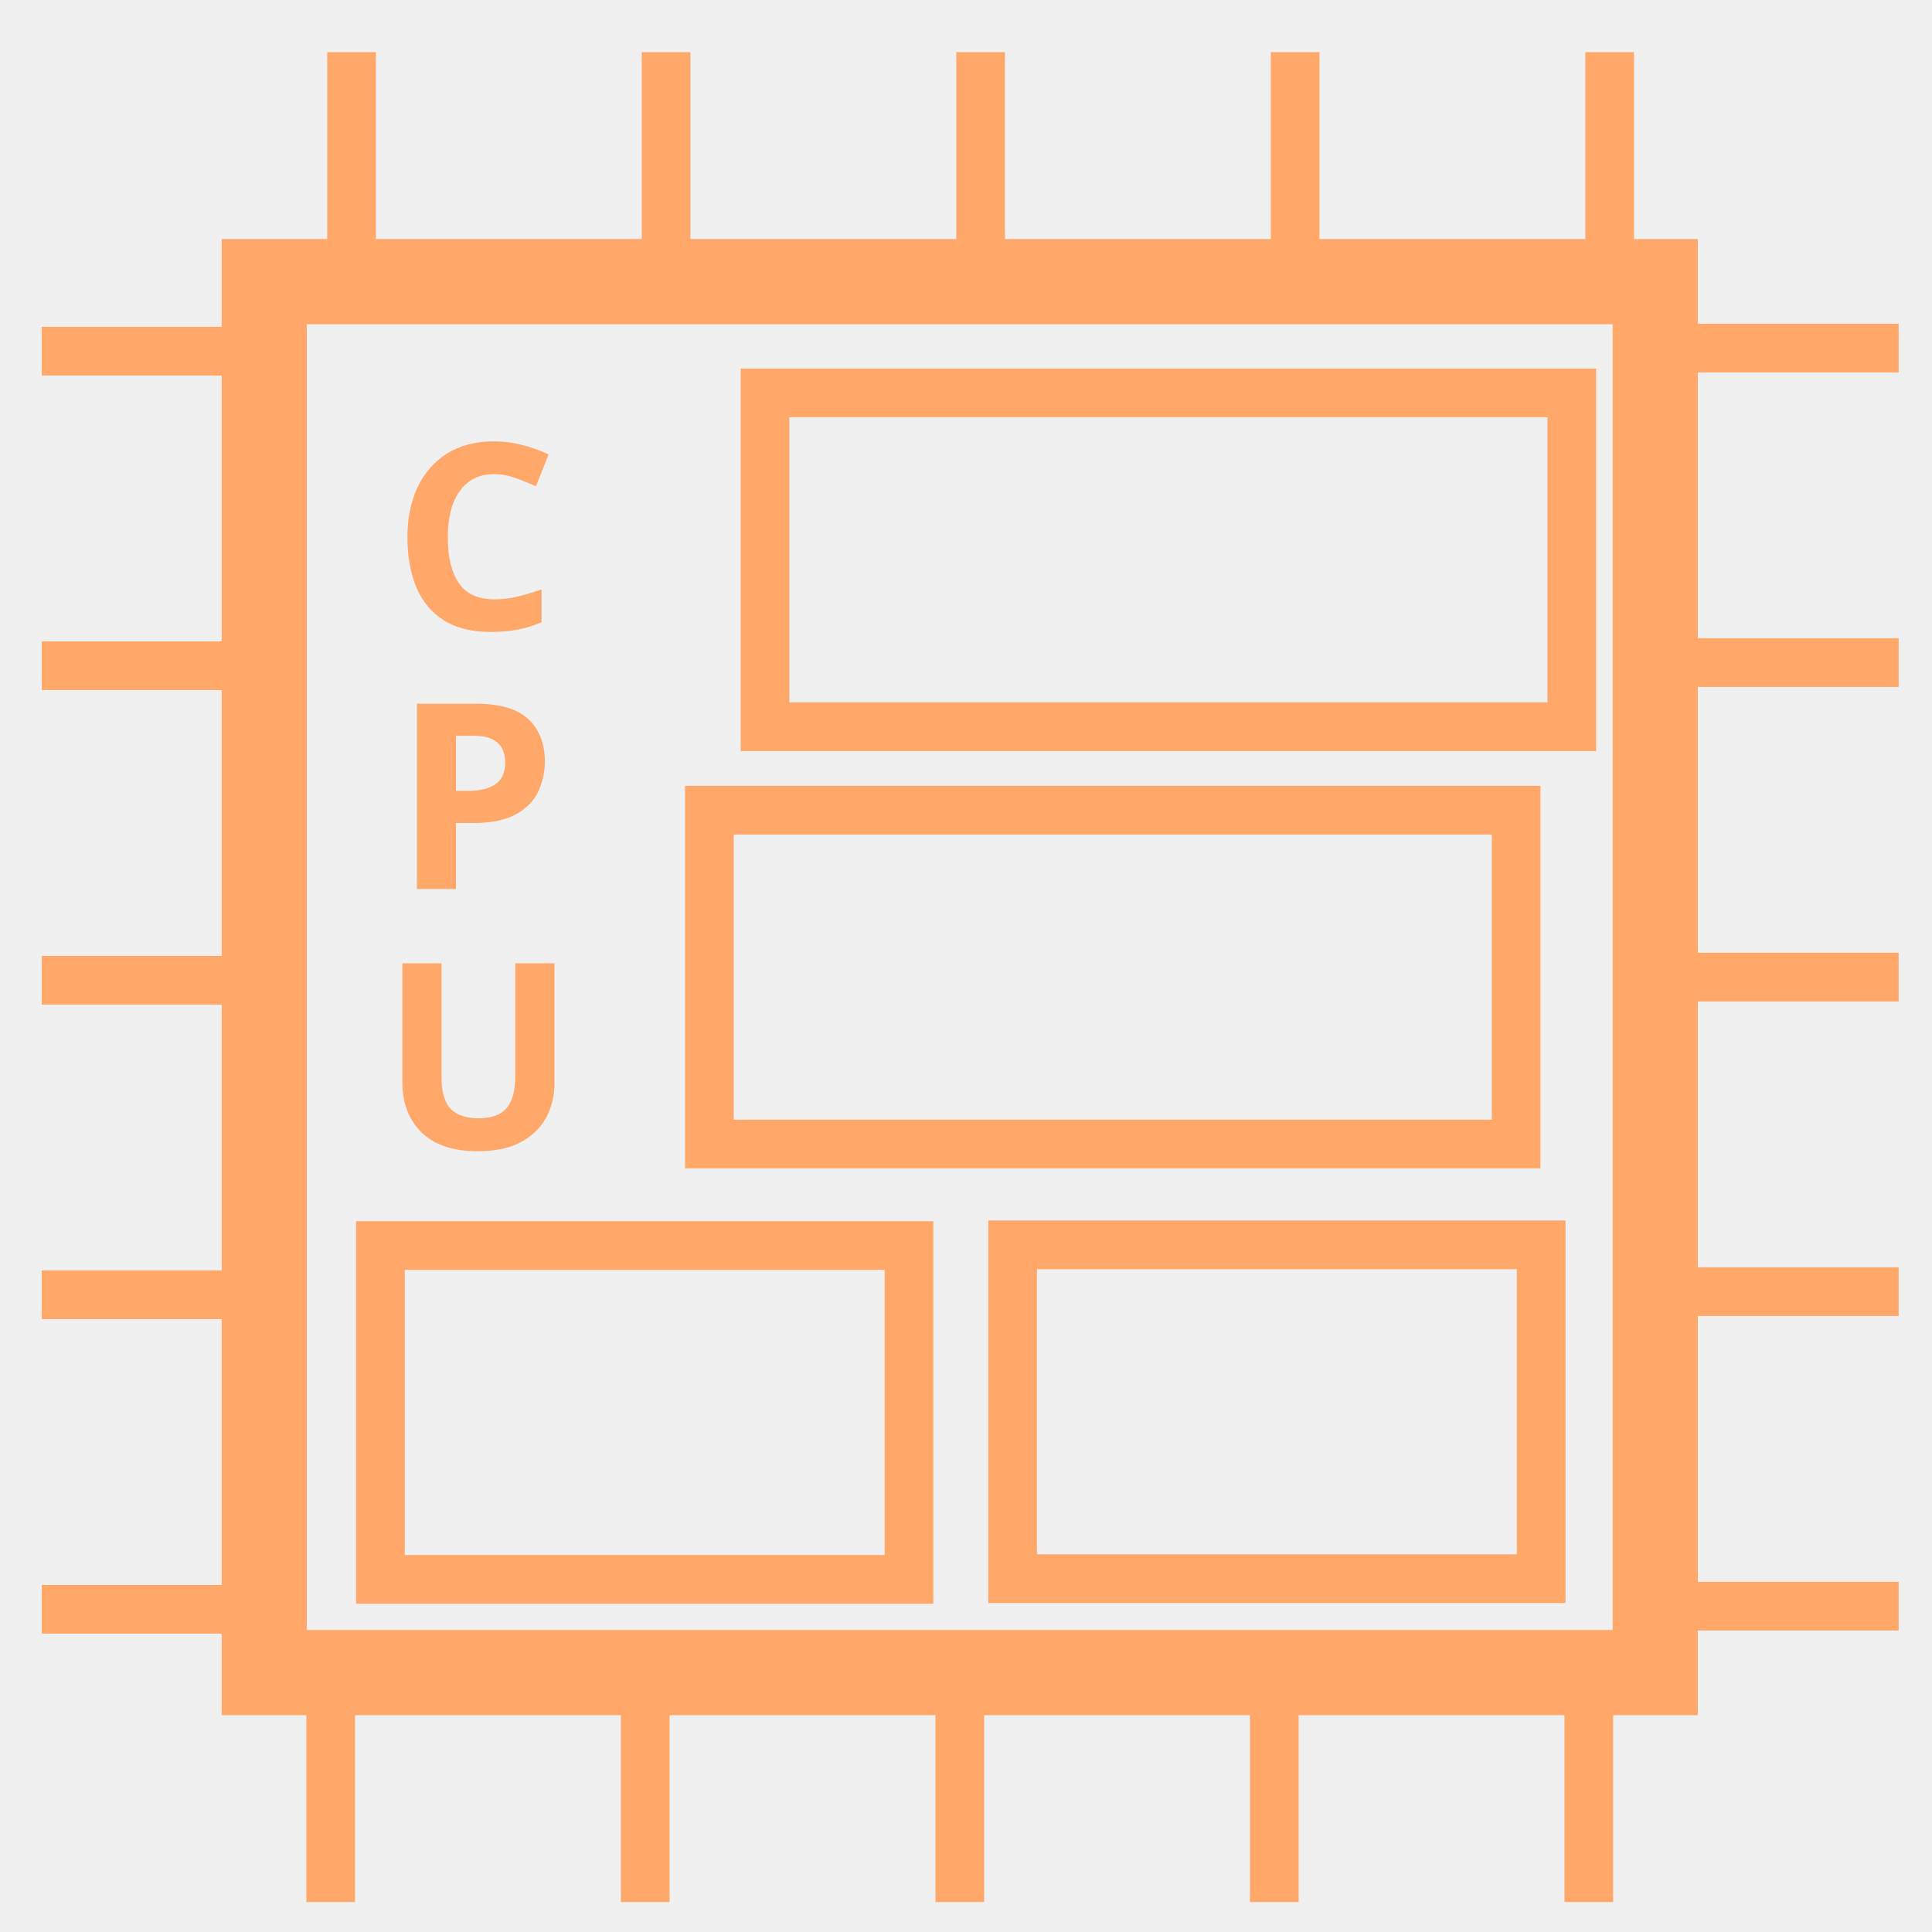
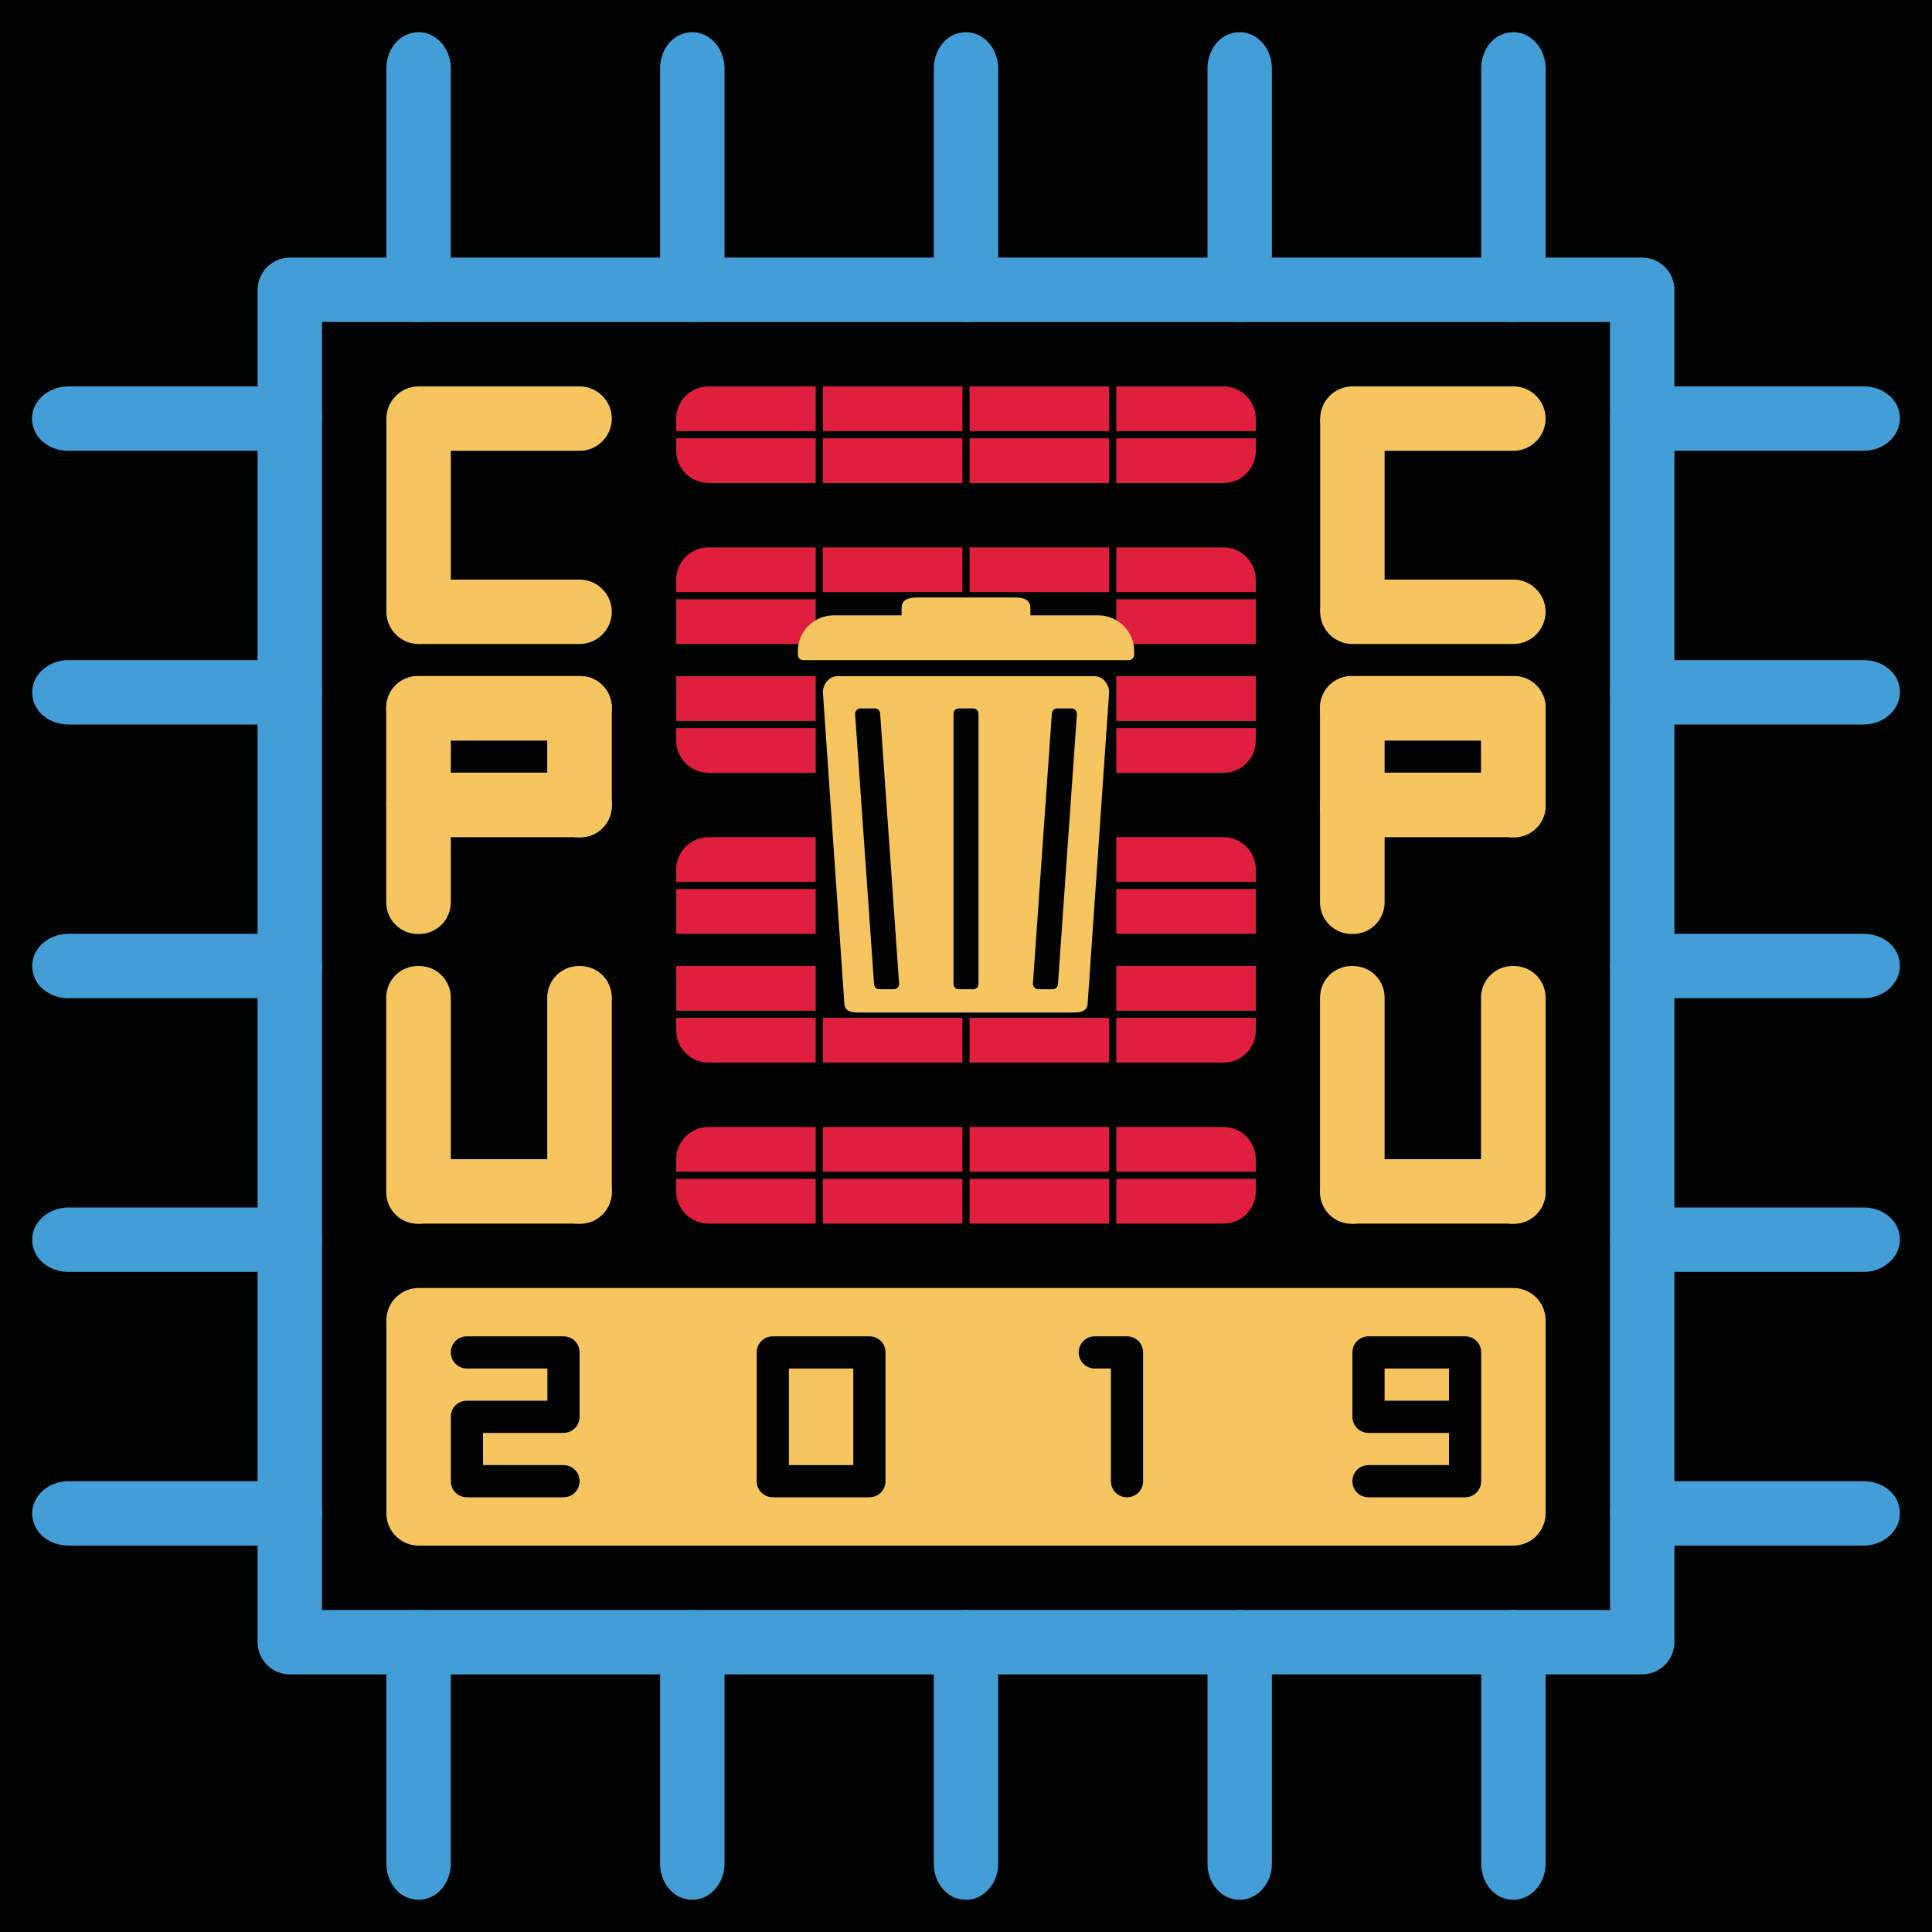
- <svg xmlns="http://www.w3.org/2000/svg" width="210mm" height="210mm" viewBox="0 0 210 210" version="1.1" id="svg8">
-   <defs id="defs2" />
-   <g id="layer1" transform="translate(0,-87)">
-     <rect style="opacity:1;fill:none;fill-opacity:1;stroke:#ffa86a;stroke-width:9.26;stroke-linejoin:miter;stroke-miterlimit:10;stroke-dasharray:none;stroke-dashoffset:0;stroke-opacity:1" id="rect828" width="151.19" height="151.19" x="28.726" y="117.613" />
-     <rect style="opacity:1;fill:none;fill-opacity:1;stroke:#ffa86a;stroke-width:5.292;stroke-linejoin:miter;stroke-miterlimit:10;stroke-dasharray:none;stroke-dashoffset:0;stroke-opacity:1" id="rect830" width="57.452" height="36.286" x="41.351" y="222.386" />
-     <rect style="opacity:1;fill:none;fill-opacity:1;stroke:#ffa86a;stroke-width:5.292;stroke-linejoin:miter;stroke-miterlimit:10;stroke-dasharray:none;stroke-dashoffset:0;stroke-opacity:1" id="rect830-5" width="57.452" height="36.286" x="110.067" y="222.311" />
-     <rect style="opacity:1;fill:none;fill-opacity:1;stroke:#ffa86a;stroke-width:5.292;stroke-linejoin:miter;stroke-miterlimit:10;stroke-dasharray:none;stroke-dashoffset:0;stroke-opacity:1" id="rect847" width="87.69" height="36.286" x="83.155" y="129.708" />
-     <rect style="opacity:1;fill:none;fill-opacity:1;stroke:#ffa86a;stroke-width:5.292;stroke-linejoin:miter;stroke-miterlimit:10;stroke-dasharray:none;stroke-dashoffset:0;stroke-opacity:1" id="rect847-7" width="87.69" height="36.286" x="77.107" y="175.064" />
-     <path style="fill:none;stroke:#ffa86a;stroke-width:5.292;stroke-linecap:butt;stroke-linejoin:miter;stroke-miterlimit:4;stroke-dasharray:none;stroke-opacity:1" d="M 4.536,125.172 H 28.726" id="path866" />
-     <path style="fill:none;stroke:#ffa86a;stroke-width:5.292;stroke-linecap:butt;stroke-linejoin:miter;stroke-miterlimit:4;stroke-dasharray:none;stroke-opacity:1" d="M 4.536,159.36 H 28.726" id="path866-9" />
-     <path style="fill:none;stroke:#ffa86a;stroke-width:5.292;stroke-linecap:butt;stroke-linejoin:miter;stroke-miterlimit:4;stroke-dasharray:none;stroke-opacity:1" d="M 4.536,193.548 H 28.726" id="path866-0" />
-     <path style="fill:none;stroke:#ffa86a;stroke-width:5.292;stroke-linecap:butt;stroke-linejoin:miter;stroke-miterlimit:4;stroke-dasharray:none;stroke-opacity:1" d="M 4.536,227.736 H 28.726" id="path866-4" />
-     <path style="fill:none;stroke:#ffa86a;stroke-width:5.292;stroke-linecap:butt;stroke-linejoin:miter;stroke-miterlimit:4;stroke-dasharray:none;stroke-opacity:1" d="M 4.536,261.924 H 28.726" id="path866-8" />
-     <path style="fill:none;stroke:#ffa86a;stroke-width:5.292;stroke-linecap:butt;stroke-linejoin:miter;stroke-miterlimit:4;stroke-dasharray:none;stroke-opacity:1" d="M 182.185,124.832 H 206.375" id="path866-7" />
-     <path style="fill:none;stroke:#ffa86a;stroke-width:5.292;stroke-linecap:butt;stroke-linejoin:miter;stroke-miterlimit:4;stroke-dasharray:none;stroke-opacity:1" d="M 182.185,159.02 H 206.375" id="path866-9-3" />
-     <path style="fill:none;stroke:#ffa86a;stroke-width:5.292;stroke-linecap:butt;stroke-linejoin:miter;stroke-miterlimit:4;stroke-dasharray:none;stroke-opacity:1" d="M 182.185,193.208 H 206.375" id="path866-0-3" />
-     <path style="fill:none;stroke:#ffa86a;stroke-width:5.292;stroke-linecap:butt;stroke-linejoin:miter;stroke-miterlimit:4;stroke-dasharray:none;stroke-opacity:1" d="M 182.185,227.396 H 206.375" id="path866-4-5" />
-     <path style="fill:none;stroke:#ffa86a;stroke-width:5.292;stroke-linecap:butt;stroke-linejoin:miter;stroke-miterlimit:4;stroke-dasharray:none;stroke-opacity:1" d="M 182.185,261.584 H 206.375" id="path866-8-8" />
-     <g id="g960" transform="rotate(90,99.52166,265.514)" style="stroke:#ffa86a;stroke-opacity:1">
-       <path id="path866-7-5" d="m 103.565,329.09 h 24.19" style="fill:none;stroke:#ffa86a;stroke-width:5.292;stroke-linecap:butt;stroke-linejoin:miter;stroke-miterlimit:4;stroke-dasharray:none;stroke-opacity:1" />
-       <path id="path866-9-3-3" d="m 103.565,294.902 h 24.19" style="fill:none;stroke:#ffa86a;stroke-width:5.292;stroke-linecap:butt;stroke-linejoin:miter;stroke-miterlimit:4;stroke-dasharray:none;stroke-opacity:1" />
-       <path id="path866-0-3-5" d="m 103.565,260.714 h 24.19" style="fill:none;stroke:#ffa86a;stroke-width:5.292;stroke-linecap:butt;stroke-linejoin:miter;stroke-miterlimit:4;stroke-dasharray:none;stroke-opacity:1" />
-       <path id="path866-4-5-0" d="m 103.565,226.526 h 24.19" style="fill:none;stroke:#ffa86a;stroke-width:5.292;stroke-linecap:butt;stroke-linejoin:miter;stroke-miterlimit:4;stroke-dasharray:none;stroke-opacity:1" />
-       <path id="path866-8-8-2" d="m 103.565,192.338 h 24.19" style="fill:none;stroke:#ffa86a;stroke-width:5.292;stroke-linecap:butt;stroke-linejoin:miter;stroke-miterlimit:4;stroke-dasharray:none;stroke-opacity:1" />
+ <svg xmlns="http://www.w3.org/2000/svg" version="1.1" id="Ebene_1" x="0px" y="0px" viewBox="0 0 1080 1080" style="enable-background:new 0 0 1080 1080;" xml:space="preserve">
+   <defs id="defs1101" />
+   <style type="text/css" id="style960">
+ 	.st0{display:none;}
+ 	.st1{display:inline;}
+ 	.st2{fill:none;stroke:#FFFFFF;stroke-width:20;stroke-linecap:round;stroke-linejoin:round;stroke-miterlimit:10;}
+ 	.st3{display:inline;fill:none;stroke:#FFFFFF;stroke-width:20;stroke-linejoin:round;stroke-miterlimit:10;}
+ 	.st4{fill:#010202;}
+ 	.st5{fill:#439DD6;}
+ 	.st6{fill:#F7C560;}
+ 	.st7{fill:#E01F3F;}
+ </style>
+   <g id="CPU_Rahmen_-_Linien" class="st0">
+     <g id="Zacken_Rechts_1_" class="st1">
+       <line id="XMLID_56_" class="st2" x1="750" y1="702" x2="810" y2="702" />
+       <line id="XMLID_55_" class="st2" x1="750" y1="648" x2="810" y2="648" />
+       <line id="XMLID_54_" class="st2" x1="750" y1="594" x2="810" y2="594" />
+       <line id="XMLID_53_" class="st2" x1="750" y1="540" x2="810" y2="540" />
+       <line id="XMLID_52_" class="st2" x1="750" y1="486" x2="810" y2="486" />
+       <line id="XMLID_51_" class="st2" x1="750" y1="432" x2="810" y2="432" />
+       <line id="XMLID_50_" class="st2" x1="750" y1="378" x2="810" y2="378" />
    </g>
-     <g id="g960-1" transform="rotate(90,189.102,178.2015)" style="stroke:#ffa86a;stroke-opacity:1">
-       <path id="path866-7-5-2" d="m 103.565,329.09 h 24.19" style="fill:none;stroke:#ffa86a;stroke-width:5.292;stroke-linecap:butt;stroke-linejoin:miter;stroke-miterlimit:4;stroke-dasharray:none;stroke-opacity:1" />
-       <path id="path866-9-3-3-2" d="m 103.565,294.902 h 24.19" style="fill:none;stroke:#ffa86a;stroke-width:5.292;stroke-linecap:butt;stroke-linejoin:miter;stroke-miterlimit:4;stroke-dasharray:none;stroke-opacity:1" />
-       <path id="path866-0-3-5-0" d="m 103.565,260.714 h 24.19" style="fill:none;stroke:#ffa86a;stroke-width:5.292;stroke-linecap:butt;stroke-linejoin:miter;stroke-miterlimit:4;stroke-dasharray:none;stroke-opacity:1" />
-       <path id="path866-4-5-0-3" d="m 103.565,226.526 h 24.19" style="fill:none;stroke:#ffa86a;stroke-width:5.292;stroke-linecap:butt;stroke-linejoin:miter;stroke-miterlimit:4;stroke-dasharray:none;stroke-opacity:1" />
-       <path id="path866-8-8-2-8" d="m 103.565,192.338 h 24.19" style="fill:none;stroke:#ffa86a;stroke-width:5.292;stroke-linecap:butt;stroke-linejoin:miter;stroke-miterlimit:4;stroke-dasharray:none;stroke-opacity:1" />
+     <g id="Zacken_Links_1_" class="st1">
+       <line id="XMLID_49_" class="st2" x1="270" y1="702" x2="330" y2="702" />
+       <line id="XMLID_48_" class="st2" x1="270" y1="648" x2="330" y2="648" />
+       <line id="XMLID_47_" class="st2" x1="270" y1="594" x2="330" y2="594" />
+       <line id="XMLID_46_" class="st2" x1="270" y1="540" x2="330" y2="540" />
+       <line id="XMLID_45_" class="st2" x1="270" y1="486" x2="330" y2="486" />
+       <line id="XMLID_44_" class="st2" x1="270" y1="432" x2="330" y2="432" />
+       <line id="XMLID_43_" class="st2" x1="270" y1="378" x2="330" y2="378" />
    </g>
-     <text xml:space="preserve" style="font-style:normal;font-variant:normal;font-weight:normal;font-stretch:normal;font-size:1.411px;line-height:0;font-family:'Agency FB';-inkscape-font-specification:'Agency FB';font-variant-ligatures:normal;font-variant-caps:normal;font-variant-numeric:normal;text-align:center;letter-spacing:0px;word-spacing:0px;writing-mode:lr-tb;text-anchor:middle;fill:#ffa86a;fill-opacity:1;stroke:none;stroke-width:0.265;stroke-opacity:1;" x="52.917" y="155.41" id="text994">
-       <tspan x="52.917" y="155.41" style="font-style:normal;font-variant:normal;font-weight:bold;font-stretch:condensed;font-size:28.222px;line-height:1;font-family:'Agency FB';-inkscape-font-specification:'Agency FB Bold Condensed';stroke-width:0.265;stroke:none;stroke-opacity:1;fill:#ffa86a;fill-opacity:1;" id="tspan1004">C</tspan>
-       <tspan x="52.917" y="183.632" style="font-style:normal;font-variant:normal;font-weight:bold;font-stretch:condensed;font-size:28.222px;line-height:1;font-family:'Agency FB';-inkscape-font-specification:'Agency FB Bold Condensed';stroke-width:0.265;stroke:none;stroke-opacity:1;fill:#ffa86a;fill-opacity:1;" id="tspan1012">P</tspan>
-       <tspan x="52.917" y="211.854" style="font-style:normal;font-variant:normal;font-weight:bold;font-stretch:condensed;font-size:28.222px;line-height:1;font-family:'Agency FB';-inkscape-font-specification:'Agency FB Bold Condensed';stroke-width:0.265;stroke:none;stroke-opacity:1;fill:#ffa86a;fill-opacity:1;" id="tspan1014">U</tspan>
-     </text>
+     <g id="Zacken_Unten_1_" class="st1">
+       <line id="XMLID_42_" class="st2" x1="702" y1="810" x2="702" y2="750" />
+       <line id="XMLID_41_" class="st2" x1="648" y1="810" x2="648" y2="750" />
+       <line id="XMLID_40_" class="st2" x1="594" y1="810" x2="594" y2="750" />
+       <line id="XMLID_39_" class="st2" x1="540" y1="810" x2="540" y2="750" />
+       <line id="XMLID_38_" class="st2" x1="486" y1="810" x2="486" y2="750" />
+       <line id="XMLID_37_" class="st2" x1="432" y1="810" x2="432" y2="750" />
+       <line id="XMLID_34_" class="st2" x1="378" y1="810" x2="378" y2="750" />
+     </g>
+     <g id="Zacken_Oben_1_" class="st1">
+       <line id="XMLID_33_" class="st2" x1="702" y1="270" x2="702" y2="330" />
+       <line id="XMLID_32_" class="st2" x1="648" y1="330" x2="648" y2="270" />
+       <line id="XMLID_29_" class="st2" x1="594" y1="330" x2="594" y2="270" />
+       <line id="XMLID_27_" class="st2" x1="540" y1="330" x2="540" y2="270" />
+       <line id="XMLID_22_" class="st2" x1="486" y1="330" x2="486" y2="270" />
+       <line id="XMLID_3_" class="st2" x1="432" y1="330" x2="432" y2="270" />
+       <line id="XMLID_4_" class="st2" x1="378" y1="386.6" x2="378" y2="296.6" />
+     </g>
+     <rect id="Mitte_1_" x="330" y="330" class="st3" width="420" height="420" />
+   </g>
+   <rect id="Hintergrund" class="st4" width="1080" height="1080" />
+   <g id="CPU_Rahmen">
+     <g id="XMLID_95_">
+       <g id="Pins_Rechts_8_">
+         <path id="_x36__35_" class="st5" d="M1041.8,864H920.2c-8.7,0-16.6-4.9-19.2-12.3c-4.3-12.4,6-23.7,19.3-23.7h121.6     c8.7,0,16.6,4.9,19.2,12.3C1065.3,852.7,1055,864,1041.8,864z" />
+         <path id="_x34__17_" class="st5" d="M1041.8,711H920.2c-8.7,0-16.6-4.9-19.2-12.3c-4.3-12.4,6-23.7,19.3-23.7h121.6     c8.7,0,16.6,4.9,19.2,12.3C1065.3,699.7,1055,711,1041.8,711z" />
+         <path id="_x33__27_" class="st5" d="M1041.8,558H920.2c-8.7,0-16.6-4.9-19.2-12.3c-4.3-12.4,6-23.7,19.3-23.7h121.6     c8.7,0,16.6,4.9,19.2,12.3C1065.3,546.7,1055,558,1041.8,558z" />
+         <path id="_x32__9_" class="st5" d="M1041.8,405H920.2c-8.7,0-16.6-4.9-19.2-12.3c-4.3-12.4,6-23.7,19.3-23.7h121.6     c8.7,0,16.6,4.9,19.2,12.3C1065.3,393.7,1055,405,1041.8,405z" />
+         <path id="_x30__35_" class="st5" d="M1041.8,252l-121.6,0c-8.7,0-16.6-4.9-19.2-12.3c-4.3-12.4,6-23.7,19.3-23.7h121.6     c8.7,0,16.6,4.9,19.2,12.3C1065.3,240.7,1055,252,1041.8,252z" />
+       </g>
+       <g id="Pins_Links_8_">
+         <path id="_x36__34_" class="st5" d="M159.8,864H38.2c-8.7,0-16.6-4.9-19.2-12.3c-4.3-12.4,6-23.7,19.3-23.7h121.6     c8.7,0,16.6,4.9,19.2,12.3C183.3,852.7,173,864,159.8,864z" />
+         <path id="_x35__26_" class="st5" d="M159.8,711H38.2c-8.7,0-16.6-4.9-19.2-12.3c-4.3-12.4,6-23.7,19.3-23.7h121.6     c8.7,0,16.6,4.9,19.2,12.3C183.3,699.7,173,711,159.8,711z" />
+         <path id="_x34__16_" class="st5" d="M159.8,558H38.2c-8.7,0-16.6-4.9-19.2-12.3c-4.3-12.4,6-23.7,19.3-23.7h121.6     c8.7,0,16.6,4.9,19.2,12.3C183.3,546.7,173,558,159.8,558z" />
+         <path id="_x31__26_" class="st5" d="M159.7,405H38.2c-8.7,0-16.6-4.9-19.2-12.3c-4.3-12.4,6-23.7,19.3-23.7h121.6     c8.7,0,16.6,4.9,19.2,12.3C183.3,393.7,173,405,159.7,405z" />
+         <path id="_x30__34_" class="st5" d="M159.7,252l-121.6,0c-8.7,0-16.6-4.9-19.2-12.3c-4.3-12.4,6-23.7,19.3-23.7l121.6,0     c8.7,0,16.6,4.9,19.2,12.3C183.3,240.7,173,252,159.7,252z" />
+       </g>
+       <g id="Pins_Unten_8_">
+         <path id="_x36__33_" class="st5" d="M840.3,1061c-7.4-2.6-12.3-10.5-12.3-19.2V920.2c0-8.7,4.9-16.6,12.3-19.2     c12.4-4.3,23.7,6,23.7,19.3v121.5C864,1055,852.7,1065.3,840.3,1061z" />
+         <path id="_x35__25_" class="st5" d="M687.3,1061c-7.4-2.6-12.3-10.5-12.3-19.2V920.2c0-8.7,4.9-16.6,12.3-19.2     c12.4-4.3,23.7,6,23.7,19.3v121.5C711,1055,699.7,1065.3,687.3,1061z" />
+         <path id="_x33__26_" class="st5" d="M534.3,1061c-7.4-2.6-12.3-10.5-12.3-19.2V920.2c0-8.7,4.9-16.6,12.3-19.2     c12.4-4.3,23.7,6,23.7,19.3v121.5C558,1055,546.7,1065.3,534.3,1061z" />
+         <path id="_x31__25_" class="st5" d="M381.3,1061c-7.4-2.6-12.3-10.5-12.3-19.2V920.2c0-8.7,4.9-16.6,12.3-19.2     c12.4-4.3,23.7,6,23.7,19.3v121.5C405,1055,393.7,1065.3,381.3,1061z" />
+         <path id="_x30__33_" class="st5" d="M228.3,1061c-7.4-2.6-12.3-10.5-12.3-19.2V920.2c0-8.7,4.9-16.6,12.3-19.2     c12.4-4.3,23.7,6,23.7,19.3v121.5C252,1055,240.7,1065.3,228.3,1061z" />
+       </g>
+       <g id="Pins_Oben_8_">
+         <path id="_x36__32_" class="st5" d="M840.3,179c-7.4-2.6-12.3-10.5-12.3-19.2c0-25.8,0-95.9,0-121.6c0-8.7,4.9-16.6,12.3-19.2     c12.4-4.3,23.7,6,23.7,19.3v121.5C864,173,852.7,183.3,840.3,179z" />
+         <path id="_x35__24_" class="st5" d="M687.3,179c-7.4-2.6-12.3-10.5-12.3-19.2c0-25.8,0-95.9,0-121.6c0-8.7,4.9-16.6,12.3-19.2     c12.4-4.3,23.7,6,23.7,19.3v121.5C711,173,699.7,183.3,687.3,179z" />
+         <path id="_x33__25_" class="st5" d="M534.3,179c-7.4-2.6-12.3-10.5-12.3-19.2c0-25.8,0-95.9,0-121.6c0-8.7,4.9-16.6,12.3-19.2     c12.4-4.3,23.7,6,23.7,19.3v121.5C558,173,546.7,183.3,534.3,179z" />
+         <path id="_x31__24_" class="st5" d="M381.3,179c-7.4-2.6-12.3-10.5-12.3-19.2c0-25.8,0-95.9,0-121.6c0-8.7,4.9-16.6,12.3-19.2     c12.4-4.3,23.7,6,23.7,19.3v121.5C405,173,393.7,183.3,381.3,179z" />
+         <path id="_x30__32_" class="st5" d="M228.3,179c-7.4-2.6-12.3-10.5-12.3-19.2c0-25.8,0-95.9,0-121.6c0-8.7,4.9-16.6,12.3-19.2     c12.4-4.3,23.7,6,23.7,19.3v121.5C252,173,240.7,183.3,228.3,179z" />
+       </g>
+       <path id="Mitte_9_" class="st5" d="M918,936H162c-9.9,0-18-8.1-18-18V162c0-9.9,8.1-18,18-18h756c9.9,0,18,8.1,18,18v756    C936,927.9,927.9,936,918,936z M180,900h720V180H180V900z" />
+     </g>
+   </g>
+   <g id="_x32_019_Memory_Controller">
+     <rect id="XMLID_2_" x="774" y="765" class="st6" width="36" height="18" />
+     <rect id="XMLID_36_" x="441" y="765" class="st6" width="36" height="54" />
+     <path id="XMLID_63_" class="st6" d="M846,720H234c-9.9,0-18,8.1-18,18v108c0,9.9,8.1,18,18,18h612c9.9,0,18-8.1,18-18V738   C864,728.1,855.9,720,846,720z M324,792c0,5-4,9-9,9h-45v18h45c5,0,9,4,9,9s-4,9-9,9h-54c-5,0-9-4-9-9v-36c0-5,4-9,9-9h45v-18h-45   c-5,0-9-4-9-9s4-9,9-9h54c5,0,9,4,9,9V792z M495,828c0,5-4,9-9,9h-54c-5,0-9-4-9-9v-72c0-5,4-9,9-9h54c5,0,9,4,9,9V828z M639,828   c0,5-4,9-9,9s-9-4-9-9v-63h-9c-5,0-9-4-9-9s4-9,9-9h18c5,0,9,4,9,9V828z M828,792v36c0,5-4,9-9,9h-54c-5,0-9-4-9-9s4-9,9-9h45v-18   h-45c-5,0-9-4-9-9v-36c0-5,4-9,9-9h54c5,0,9,4,9,9V792z" />
+   </g>
+   <g id="CPU_Cores">
+     <g id="XMLID_274_">
+       <g id="CPU_Rechts_8_">
+         <g id="U_18_">
+           <path id="XMLID_294_" class="st6" d="M846,684h-90c-9.9,0-18-8.1-18-18l0,0c0-9.9,8.1-18,18-18h90c9.9,0,18,8.1,18,18l0,0      C864,675.9,855.9,684,846,684z" />
+           <path id="XMLID_293_" class="st6" d="M864,557.7v108.7c0,9.8-7.9,17.7-17.7,17.7h-0.7c-9.8,0-17.7-7.9-17.7-17.7V557.7      c0-9.8,7.9-17.7,17.7-17.7h0.7C856.1,540,864,547.9,864,557.7z" />
+           <path id="XMLID_292_" class="st6" d="M774,557.7v108.7c0,9.8-7.9,17.7-17.7,17.7h-0.7c-9.8,0-17.7-7.9-17.7-17.7V557.7      c0-9.8,7.9-17.7,17.7-17.7h0.7C766.1,540,774,547.9,774,557.7z" />
+         </g>
+         <g id="P_18_">
+           <path id="XMLID_291_" class="st6" d="M846.3,468h-90.7c-9.8,0-17.7-7.9-17.7-17.7v-0.7c0-9.8,7.9-17.7,17.7-17.7h90.7      c9.8,0,17.7,7.9,17.7,17.7v0.7C864,460.1,856.1,468,846.3,468z" />
+           <path id="XMLID_290_" class="st6" d="M846.3,414h-90.7c-9.8,0-17.7-7.9-17.7-17.7v-0.7c0-9.8,7.9-17.7,17.7-17.7h90.7      c9.8,0,17.7,7.9,17.7,17.7v0.7C864,406.1,856.1,414,846.3,414z" />
+           <path id="XMLID_289_" class="st6" d="M864,395.7v54.7c0,9.8-7.9,17.7-17.7,17.7h-0.7c-9.8,0-17.7-7.9-17.7-17.7v-54.7      c0-9.8,7.9-17.7,17.7-17.7h0.7C856.1,378,864,385.9,864,395.7z" />
+           <path id="XMLID_288_" class="st6" d="M774,395.7v108.7c0,9.8-7.9,17.7-17.7,17.7h-0.7c-9.8,0-17.7-7.9-17.7-17.7V395.7      c0-9.8,7.9-17.7,17.7-17.7h0.7C766.1,378,774,385.9,774,395.7z" />
+         </g>
+         <g id="C_18_">
+           <path id="XMLID_287_" class="st6" d="M846,252h-90c-9.9,0-18-8.1-18-18v0c0-9.9,8.1-18,18-18h90c9.9,0,18,8.1,18,18v0      C864,243.9,855.9,252,846,252z" />
+           <rect id="XMLID_286_" x="738" y="234" class="st6" width="36" height="108" />
+           <path id="XMLID_285_" class="st6" d="M846,360h-90c-9.9,0-18-8.1-18-18v0c0-9.9,8.1-18,18-18h90c9.9,0,18,8.1,18,18v0      C864,351.9,855.9,360,846,360z" />
+         </g>
+       </g>
+       <g id="CPU_Links_9_">
+         <g id="U_17_">
+           <path id="XMLID_284_" class="st6" d="M324,684h-90c-9.9,0-18-8.1-18-18l0,0c0-9.9,8.1-18,18-18h90c9.9,0,18,8.1,18,18l0,0      C342,675.9,333.9,684,324,684z" />
+           <path id="XMLID_283_" class="st6" d="M342,557.7v108.7c0,9.8-7.9,17.7-17.7,17.7h-0.7c-9.8,0-17.7-7.9-17.7-17.7V557.7      c0-9.8,7.9-17.7,17.7-17.7h0.7C334.1,540,342,547.9,342,557.7z" />
+           <path id="XMLID_282_" class="st6" d="M252,557.7v108.7c0,9.8-7.9,17.7-17.7,17.7h-0.7c-9.8,0-17.7-7.9-17.7-17.7V557.7      c0-9.8,7.9-17.7,17.7-17.7h0.7C244.1,540,252,547.9,252,557.7z" />
+         </g>
+         <g id="P_17_">
+           <path id="XMLID_281_" class="st6" d="M324.3,468h-90.7c-9.8,0-17.7-7.9-17.7-17.7v-0.7c0-9.8,7.9-17.7,17.7-17.7h90.7      c9.8,0,17.7,7.9,17.7,17.7v0.7C342,460.1,334.1,468,324.3,468z" />
+           <path id="XMLID_280_" class="st6" d="M324.3,414h-90.7c-9.8,0-17.7-7.9-17.7-17.7v-0.7c0-9.8,7.9-17.7,17.7-17.7h90.7      c9.8,0,17.7,7.9,17.7,17.7v0.7C342,406.1,334.1,414,324.3,414z" />
+           <path id="XMLID_279_" class="st6" d="M342,395.7v54.7c0,9.8-7.9,17.7-17.7,17.7h-0.7c-9.8,0-17.7-7.9-17.7-17.7v-54.7      c0-9.8,7.9-17.7,17.7-17.7h0.7C334.1,378,342,385.9,342,395.7z" />
+           <path id="XMLID_278_" class="st6" d="M252,395.7v108.7c0,9.8-7.9,17.7-17.7,17.7h-0.7c-9.8,0-17.7-7.9-17.7-17.7V395.7      c0-9.8,7.9-17.7,17.7-17.7h0.7C244.1,378,252,385.9,252,395.7z" />
+         </g>
+         <g id="C_17_">
+           <path id="XMLID_277_" class="st6" d="M324,252h-90c-9.9,0-18-8.1-18-18v0c0-9.9,8.1-18,18-18h90c9.9,0,18,8.1,18,18v0      C342,243.9,333.9,252,324,252z" />
+           <rect id="XMLID_276_" x="216" y="234" class="st6" width="36" height="108" />
+           <path id="XMLID_275_" class="st6" d="M324,360h-90c-9.9,0-18-8.1-18-18v0c0-9.9,8.1-18,18-18h90c9.9,0,18,8.1,18,18v0      C342,351.9,333.9,360,324,360z" />
+         </g>
+       </g>
+     </g>
+   </g>
+   <g id="L3_Cache">
+     <rect id="XMLID_96_" x="542" y="216" class="st7" width="78" height="25" />
+     <rect id="XMLID_99_" x="460" y="216" class="st7" width="78" height="25" />
+     <path id="XMLID_100_" class="st7" d="M456,216h-60c-9.9,0-18,8.1-18,18v7h78V216z" />
+     <rect id="XMLID_101_" x="542" y="245" class="st7" width="78" height="25" />
+     <rect id="XMLID_102_" x="460" y="245" class="st7" width="78" height="25" />
+     <path id="XMLID_103_" class="st7" d="M378,245v7c0,9.9,8.1,18,18,18h60v-25H378z" />
+     <path id="XMLID_104_" class="st7" d="M624,270h60c9.9,0,18-8.1,18-18v-7h-78V270z" />
+     <path id="XMLID_105_" class="st7" d="M684,216h-60v25h78v-7C702,224.1,693.9,216,684,216z" />
+     <path id="XMLID_106_" class="st7" d="M378,569v7c0,9.9,8.1,18,18,18h60v-25H378z" />
+     <rect id="XMLID_107_" x="378" y="540" class="st7" width="78" height="25" />
+     <rect id="XMLID_111_" x="378" y="497" class="st7" width="78" height="25" />
+     <rect id="XMLID_112_" x="460" y="569" class="st7" width="78" height="25" />
+     <path id="XMLID_117_" class="st7" d="M456,468h-60c-9.9,0-18,8.1-18,18v7h78V468z" />
+     <rect id="XMLID_118_" x="542" y="569" class="st7" width="78" height="25" />
+     <path id="XMLID_122_" class="st7" d="M624,594h60c9.9,0,18-8.1,18-18v-7h-78V594z" />
+     <rect id="XMLID_123_" x="624" y="497" class="st7" width="78" height="25" />
+     <path id="XMLID_124_" class="st7" d="M702,493v-7c0-9.9-8.1-18-18-18h-60v25H702z" />
+     <rect id="XMLID_125_" x="624" y="540" class="st7" width="78" height="25" />
+     <rect id="XMLID_126_" x="378" y="335" class="st7" width="78" height="25" />
+     <path id="XMLID_130_" class="st7" d="M378,407v7c0,9.9,8.1,18,18,18h60v-25H378z" />
+     <rect id="XMLID_131_" x="624" y="335" class="st7" width="78" height="25" />
+     <path id="XMLID_132_" class="st7" d="M456,306h-60c-9.9,0-18,8.1-18,18v7h78V306z" />
+     <rect id="XMLID_133_" x="542" y="306" class="st7" width="78" height="25" />
+     <path id="XMLID_135_" class="st7" d="M702,331v-7c0-9.9-8.1-18-18-18h-60v25H702z" />
+     <rect id="XMLID_142_" x="624" y="378" class="st7" width="78" height="25" />
+     <path id="XMLID_143_" class="st7" d="M624,432h60c9.9,0,18-8.1,18-18v-7h-78V432z" />
+     <rect id="XMLID_145_" x="460" y="306" class="st7" width="78" height="25" />
+     <rect id="XMLID_147_" x="378" y="378" class="st7" width="78" height="25" />
+     <rect id="XMLID_149_" x="460" y="659" class="st7" width="78" height="25" />
+     <path id="XMLID_150_" class="st7" d="M456,630h-60c-9.9,0-18,8.1-18,18v7h78V630z" />
+     <path id="XMLID_151_" class="st7" d="M624,684h60c9.9,0,18-8.1,18-18v-7h-78V684z" />
+     <rect id="XMLID_152_" x="542" y="659" class="st7" width="78" height="25" />
+     <path id="XMLID_153_" class="st7" d="M378,659v7c0,9.9,8.1,18,18,18h60v-25H378z" />
+     <rect id="XMLID_154_" x="460" y="630" class="st7" width="78" height="25" />
+     <path id="XMLID_155_" class="st7" d="M702,655v-7c0-9.9-8.1-18-18-18h-60v25H702z" />
+     <rect id="XMLID_156_" x="542" y="630" class="st7" width="78" height="25" />
+   </g>
+   <g id="Mülleimer">
+     <path id="XMLID_5_" class="st6" d="M614,344h-38v-4c0-5-4-6-9-6h-54c-5,0-9,1-9,6v4h-38c-11,0-20,9-20,20v2c0,1.7,1.3,3,3,3h182   c1.7,0,3-1.3,3-3v-2C634,353,625,344,614,344z" />
+     <path id="XMLID_86_" class="st6" d="M612,378H468c-4.2,0-8,4.2-8,9l12,174c0.3,4.5,4,5,8,5h120c4,0,7.7-0.5,8-5l12-174   C620,382.2,616.2,378,612,378z M499.6,553h-8c-1.6,0-2.9-1.2-3-2.8l-10.6-151c-0.1-1.7,1.3-3.2,3-3.2h8c1.6,0,2.9,1.2,3,2.8   l10.6,151C502.7,551.5,501.3,553,499.6,553z M547,550c0,1.7-1.3,3-3,3h-8c-1.7,0-3-1.3-3-3V399c0-1.7,1.3-3,3-3h8c1.7,0,3,1.3,3,3   V550z M591.4,550.2c-0.1,1.6-1.4,2.8-3,2.8h-8c-1.7,0-3.1-1.5-3-3.2l10.6-151c0.1-1.6,1.4-2.8,3-2.8h8c1.7,0,3.1,1.5,3,3.2   L591.4,550.2z" />
  </g>
</svg>
